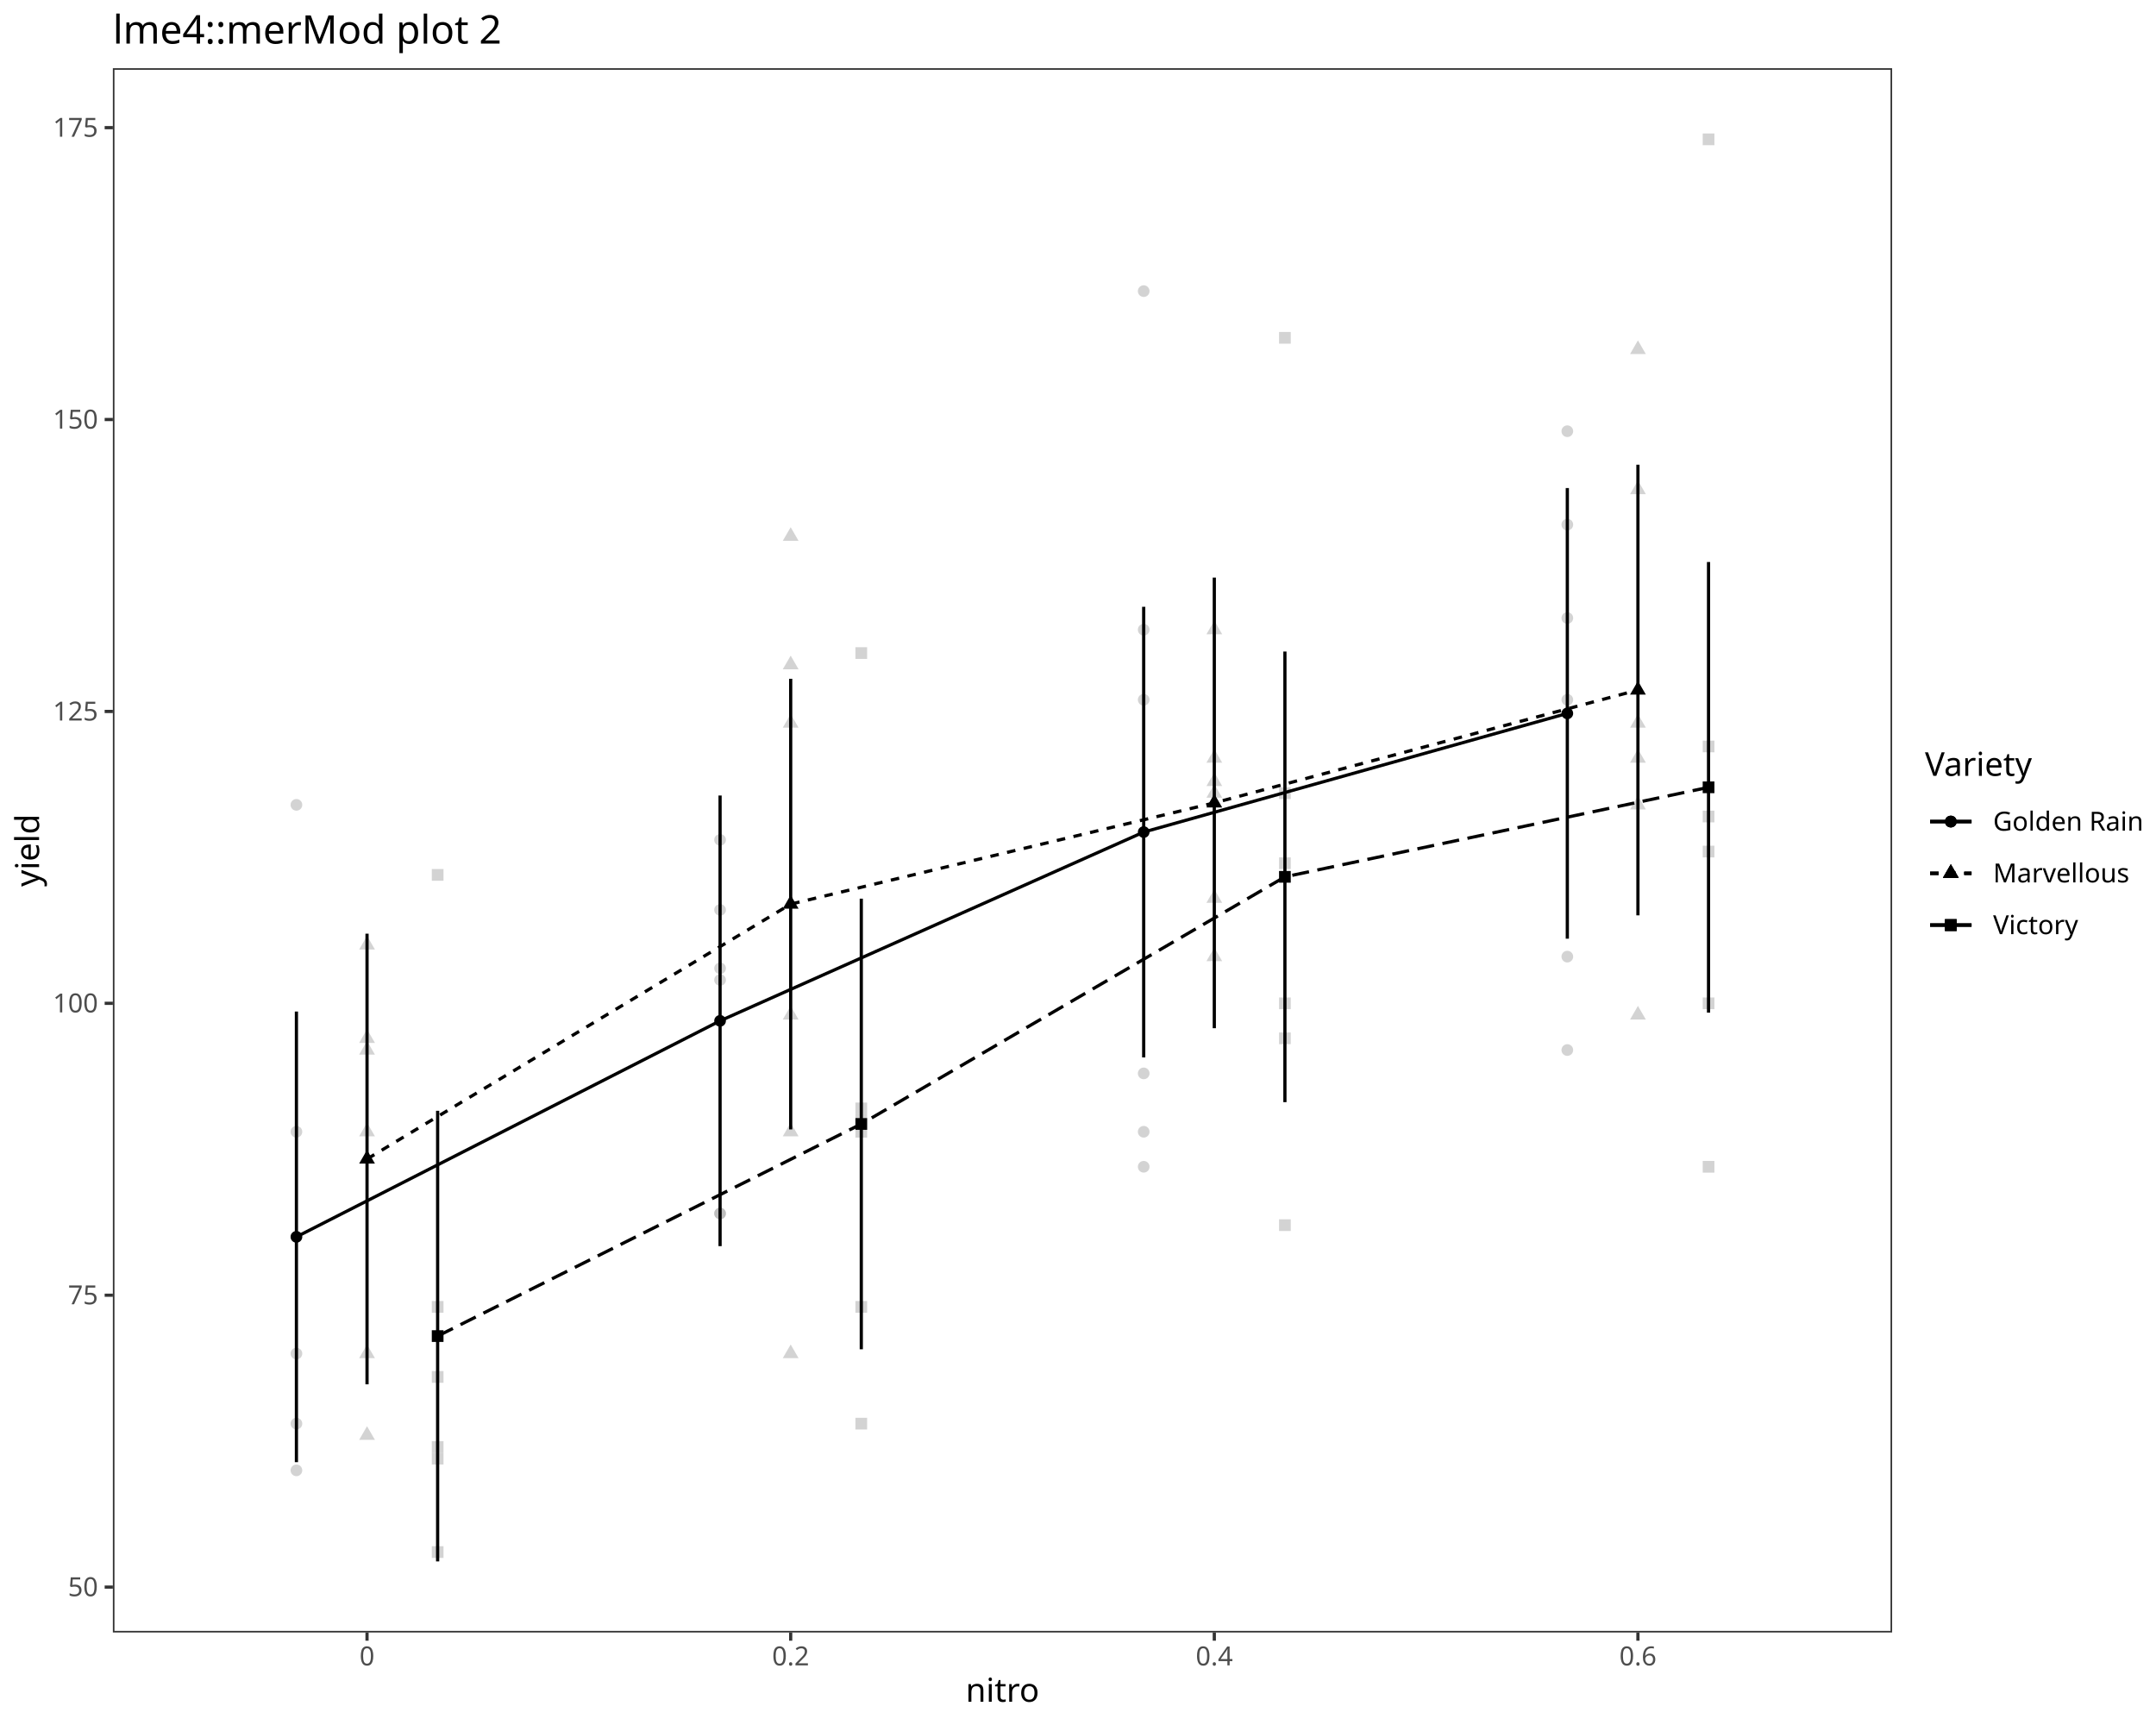
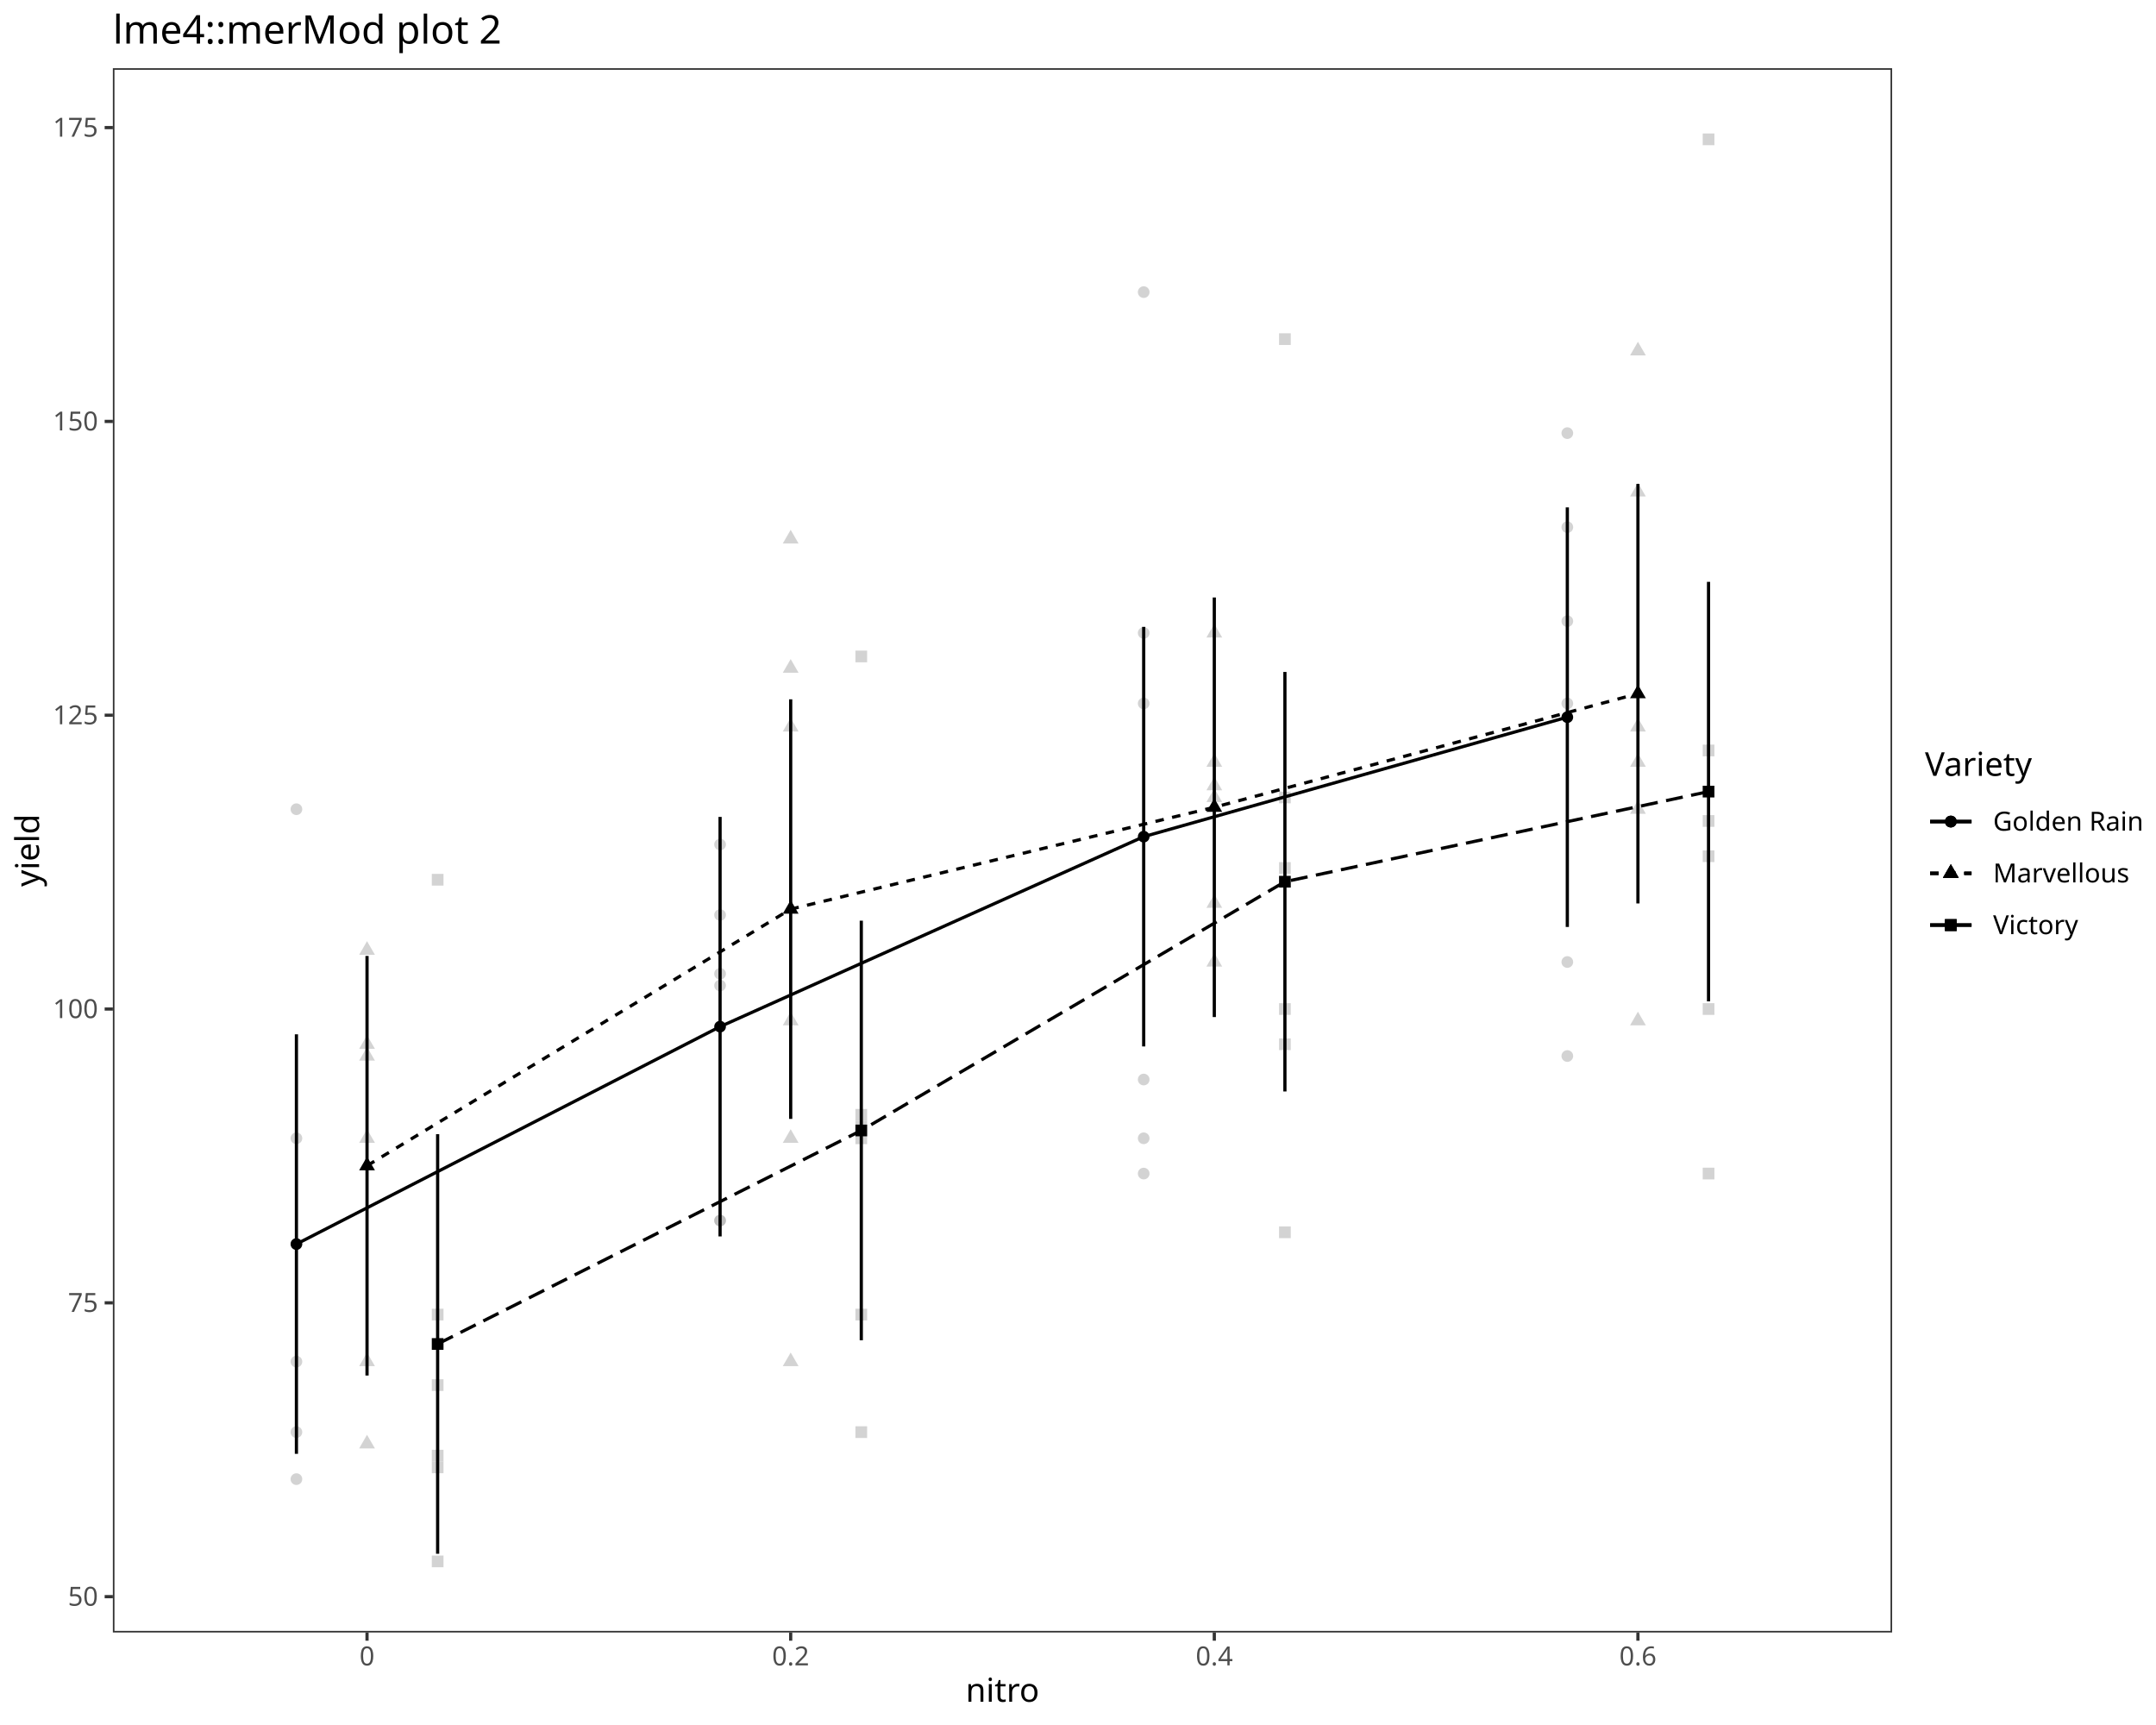
<svg xmlns="http://www.w3.org/2000/svg" class="svglite" data-engine-version="2.0" width="720.00pt" height="576.00pt" viewBox="0 0 720.00 576.00">
  <defs>
    <style type="text/css">
    .svglite line, .svglite polyline, .svglite polygon, .svglite path, .svglite rect, .svglite circle {
      fill: none;
      stroke: #000000;
      stroke-linecap: round;
      stroke-linejoin: round;
      stroke-miterlimit: 10.00;
    }
  </style>
  </defs>
  <rect width="100%" height="100%" style="stroke: none; fill: #FFFFFF;" />
  <defs>
    <clipPath id="cpMC4wMHw3MjAuMDB8MC4wMHw1NzYuMDA=">
      <rect x="0.00" y="0.00" width="720.00" height="576.00" />
    </clipPath>
  </defs>
  <g clip-path="url(#cpMC4wMHw3MjAuMDB8MC4wMHw1NzYuMDA=)">
    <rect x="0.00" y="0.00" width="720.00" height="576.00" style="stroke-width: 1.07; stroke: #FFFFFF; fill: #FFFFFF;" />
  </g>
  <defs>
    <clipPath id="cpMzcuNjl8NjMxLjg4fDIyLjc4fDU0NS4xMQ==">
      <rect x="37.69" y="22.78" width="594.19" height="522.33" />
    </clipPath>
  </defs>
  <g clip-path="url(#cpMzcuNjl8NjMxLjg4fDIyLjc4fDU0NS4xMQ==)">
    <rect x="37.69" y="22.78" width="594.19" height="522.33" style="stroke-width: 1.07; stroke: none; fill: #FFFFFF;" />
-     <circle cx="98.99" cy="377.91" r="1.95" style="stroke-width: 0.71; stroke: none; fill: #A9A9A9; fill-opacity: 0.50;" />
-     <circle cx="240.47" cy="405.20" r="1.95" style="stroke-width: 0.71; stroke: none; fill: #A9A9A9; fill-opacity: 0.50;" />
-     <circle cx="381.94" cy="389.60" r="1.95" style="stroke-width: 0.71; stroke: none; fill: #A9A9A9; fill-opacity: 0.50;" />
-     <circle cx="523.41" cy="319.43" r="1.95" style="stroke-width: 0.71; stroke: none; fill: #A9A9A9; fill-opacity: 0.50;" />
-     <circle cx="98.99" cy="413.00" r="1.95" style="stroke-width: 0.71; stroke: none; fill: #A9A9A9; fill-opacity: 0.50;" />
-     <circle cx="240.47" cy="405.20" r="1.95" style="stroke-width: 0.71; stroke: none; fill: #A9A9A9; fill-opacity: 0.50;" />
-     <circle cx="381.94" cy="358.42" r="1.95" style="stroke-width: 0.71; stroke: none; fill: #A9A9A9; fill-opacity: 0.50;" />
-     <circle cx="523.41" cy="233.66" r="1.95" style="stroke-width: 0.71; stroke: none; fill: #A9A9A9; fill-opacity: 0.50;" />
-     <circle cx="98.99" cy="490.97" r="1.95" style="stroke-width: 0.71; stroke: none; fill: #A9A9A9; fill-opacity: 0.50;" />
-     <circle cx="240.47" cy="327.23" r="1.95" style="stroke-width: 0.71; stroke: none; fill: #A9A9A9; fill-opacity: 0.50;" />
-     <circle cx="381.94" cy="377.91" r="1.95" style="stroke-width: 0.71; stroke: none; fill: #A9A9A9; fill-opacity: 0.50;" />
-     <circle cx="523.41" cy="350.62" r="1.95" style="stroke-width: 0.71; stroke: none; fill: #A9A9A9; fill-opacity: 0.50;" />
-     <circle cx="98.99" cy="475.37" r="1.95" style="stroke-width: 0.71; stroke: none; fill: #A9A9A9; fill-opacity: 0.50;" />
-     <circle cx="240.47" cy="323.33" r="1.95" style="stroke-width: 0.71; stroke: none; fill: #A9A9A9; fill-opacity: 0.50;" />
-     <circle cx="381.94" cy="210.27" r="1.95" style="stroke-width: 0.71; stroke: none; fill: #A9A9A9; fill-opacity: 0.50;" />
-     <circle cx="523.41" cy="206.37" r="1.95" style="stroke-width: 0.71; stroke: none; fill: #A9A9A9; fill-opacity: 0.50;" />
-     <circle cx="98.99" cy="451.98" r="1.95" style="stroke-width: 0.71; stroke: none; fill: #A9A9A9; fill-opacity: 0.50;" />
-     <circle cx="240.47" cy="303.83" r="1.95" style="stroke-width: 0.71; stroke: none; fill: #A9A9A9; fill-opacity: 0.50;" />
-     <circle cx="381.94" cy="233.66" r="1.95" style="stroke-width: 0.71; stroke: none; fill: #A9A9A9; fill-opacity: 0.50;" />
-     <circle cx="523.41" cy="143.99" r="1.95" style="stroke-width: 0.71; stroke: none; fill: #A9A9A9; fill-opacity: 0.50;" />
-     <circle cx="98.99" cy="268.75" r="1.95" style="stroke-width: 0.71; stroke: none; fill: #A9A9A9; fill-opacity: 0.50;" />
-     <circle cx="240.47" cy="280.44" r="1.95" style="stroke-width: 0.71; stroke: none; fill: #A9A9A9; fill-opacity: 0.50;" />
-     <circle cx="381.94" cy="97.21" r="1.95" style="stroke-width: 0.71; stroke: none; fill: #A9A9A9; fill-opacity: 0.50;" />
-     <circle cx="523.41" cy="175.18" r="1.95" style="stroke-width: 0.71; stroke: none; fill: #A9A9A9; fill-opacity: 0.50;" />
-     <polygon points="122.57,343.68 125.21,348.24 119.94,348.24 " style="stroke-width: 0.71; stroke: none; fill: #A9A9A9; fill-opacity: 0.50;" />
-     <polygon points="264.05,335.88 266.68,340.44 261.41,340.44 " style="stroke-width: 0.71; stroke: none; fill: #A9A9A9; fill-opacity: 0.50;" />
-     <polygon points="405.52,257.91 408.15,262.47 402.89,262.47 " style="stroke-width: 0.71; stroke: none; fill: #A9A9A9; fill-opacity: 0.50;" />
-     <polygon points="546.99,250.11 549.63,254.67 544.36,254.67 " style="stroke-width: 0.71; stroke: none; fill: #A9A9A9; fill-opacity: 0.50;" />
-     <polygon points="122.57,476.23 125.21,480.79 119.94,480.79 " style="stroke-width: 0.71; stroke: none; fill: #A9A9A9; fill-opacity: 0.50;" />
-     <polygon points="264.05,448.94 266.68,453.50 261.41,453.50 " style="stroke-width: 0.71; stroke: none; fill: #A9A9A9; fill-opacity: 0.50;" />
-     <polygon points="405.52,296.90 408.15,301.46 402.89,301.46 " style="stroke-width: 0.71; stroke: none; fill: #A9A9A9; fill-opacity: 0.50;" />
-     <polygon points="546.99,335.88 549.63,340.44 544.36,340.44 " style="stroke-width: 0.71; stroke: none; fill: #A9A9A9; fill-opacity: 0.50;" />
-     <polygon points="122.57,374.87 125.21,379.43 119.94,379.43 " style="stroke-width: 0.71; stroke: none; fill: #A9A9A9; fill-opacity: 0.50;" />
-     <polygon points="264.05,218.92 266.68,223.48 261.41,223.48 " style="stroke-width: 0.71; stroke: none; fill: #A9A9A9; fill-opacity: 0.50;" />
-     <polygon points="405.52,207.23 408.15,211.79 402.89,211.79 " style="stroke-width: 0.71; stroke: none; fill: #A9A9A9; fill-opacity: 0.50;" />
-     <polygon points="546.99,238.42 549.63,242.98 544.36,242.98 " style="stroke-width: 0.71; stroke: none; fill: #A9A9A9; fill-opacity: 0.50;" />
-     <polygon points="122.57,448.94 125.21,453.50 119.94,453.50 " style="stroke-width: 0.71; stroke: none; fill: #A9A9A9; fill-opacity: 0.50;" />
-     <polygon points="264.05,374.87 266.68,379.43 261.41,379.43 " style="stroke-width: 0.71; stroke: none; fill: #A9A9A9; fill-opacity: 0.50;" />
-     <polygon points="405.52,316.39 408.15,320.95 402.89,320.95 " style="stroke-width: 0.71; stroke: none; fill: #A9A9A9; fill-opacity: 0.50;" />
-     <polygon points="546.99,265.71 549.63,270.27 544.36,270.27 " style="stroke-width: 0.71; stroke: none; fill: #A9A9A9; fill-opacity: 0.50;" />
-     <polygon points="122.57,347.58 125.21,352.14 119.94,352.14 " style="stroke-width: 0.71; stroke: none; fill: #A9A9A9; fill-opacity: 0.50;" />
-     <polygon points="264.05,238.42 266.68,242.98 261.41,242.98 " style="stroke-width: 0.71; stroke: none; fill: #A9A9A9; fill-opacity: 0.50;" />
-     <polygon points="405.52,250.11 408.15,254.67 402.89,254.67 " style="stroke-width: 0.71; stroke: none; fill: #A9A9A9; fill-opacity: 0.50;" />
-     <polygon points="546.99,160.44 549.63,165.00 544.36,165.00 " style="stroke-width: 0.71; stroke: none; fill: #A9A9A9; fill-opacity: 0.50;" />
-     <polygon points="122.57,312.49 125.21,317.05 119.94,317.05 " style="stroke-width: 0.71; stroke: none; fill: #A9A9A9; fill-opacity: 0.50;" />
-     <polygon points="264.05,176.04 266.68,180.60 261.41,180.60 " style="stroke-width: 0.71; stroke: none; fill: #A9A9A9; fill-opacity: 0.50;" />
-     <polygon points="405.52,261.81 408.15,266.37 402.89,266.37 " style="stroke-width: 0.71; stroke: none; fill: #A9A9A9; fill-opacity: 0.50;" />
-     <polygon points="546.99,113.66 549.63,118.22 544.36,118.22 " style="stroke-width: 0.71; stroke: none; fill: #A9A9A9; fill-opacity: 0.50;" />
-     <polygon points="144.20,520.21 148.11,520.21 148.11,516.30 144.20,516.30 " style="stroke-width: 0.71; stroke: none; fill: #A9A9A9; fill-opacity: 0.50;" />
-     <polygon points="285.67,438.34 289.58,438.34 289.58,434.43 285.67,434.43 " style="stroke-width: 0.71; stroke: none; fill: #A9A9A9; fill-opacity: 0.50;" />
-     <polygon points="427.14,266.80 431.05,266.80 431.05,262.89 427.14,262.89 " style="stroke-width: 0.71; stroke: none; fill: #A9A9A9; fill-opacity: 0.50;" />
-     <polygon points="568.62,286.30 572.53,286.30 572.53,282.39 568.62,282.39 " style="stroke-width: 0.71; stroke: none; fill: #A9A9A9; fill-opacity: 0.50;" />
-     <polygon points="144.20,485.13 148.11,485.13 148.11,481.22 144.20,481.22 " style="stroke-width: 0.71; stroke: none; fill: #A9A9A9; fill-opacity: 0.50;" />
-     <polygon points="285.67,375.96 289.58,375.96 289.58,372.06 285.67,372.06 " style="stroke-width: 0.71; stroke: none; fill: #A9A9A9; fill-opacity: 0.50;" />
-     <polygon points="427.14,336.98 431.05,336.98 431.05,333.07 427.14,333.07 " style="stroke-width: 0.71; stroke: none; fill: #A9A9A9; fill-opacity: 0.50;" />
-     <polygon points="568.62,274.60 572.53,274.60 572.53,270.69 568.62,270.69 " style="stroke-width: 0.71; stroke: none; fill: #A9A9A9; fill-opacity: 0.50;" />
-     <polygon points="144.20,461.73 148.11,461.73 148.11,457.82 144.20,457.82 " style="stroke-width: 0.71; stroke: none; fill: #A9A9A9; fill-opacity: 0.50;" />
-     <polygon points="285.67,477.33 289.58,477.33 289.58,473.42 285.67,473.42 " style="stroke-width: 0.71; stroke: none; fill: #A9A9A9; fill-opacity: 0.50;" />
-     <polygon points="427.14,290.20 431.05,290.20 431.05,286.29 427.14,286.29 " style="stroke-width: 0.71; stroke: none; fill: #A9A9A9; fill-opacity: 0.50;" />
-     <polygon points="568.62,391.56 572.53,391.56 572.53,387.65 568.62,387.65 " style="stroke-width: 0.71; stroke: none; fill: #A9A9A9; fill-opacity: 0.50;" />
-     <polygon points="144.20,438.34 148.11,438.34 148.11,434.43 144.20,434.43 " style="stroke-width: 0.71; stroke: none; fill: #A9A9A9; fill-opacity: 0.50;" />
-     <polygon points="285.67,379.86 289.58,379.86 289.58,375.95 285.67,375.95 " style="stroke-width: 0.71; stroke: none; fill: #A9A9A9; fill-opacity: 0.50;" />
-     <polygon points="427.14,411.05 431.05,411.05 431.05,407.14 427.14,407.14 " style="stroke-width: 0.71; stroke: none; fill: #A9A9A9; fill-opacity: 0.50;" />
-     <polygon points="568.62,251.21 572.53,251.21 572.53,247.30 568.62,247.30 " style="stroke-width: 0.71; stroke: none; fill: #A9A9A9; fill-opacity: 0.50;" />
-     <polygon points="144.20,489.02 148.11,489.02 148.11,485.12 144.20,485.12 " style="stroke-width: 0.71; stroke: none; fill: #A9A9A9; fill-opacity: 0.50;" />
-     <polygon points="285.67,372.07 289.58,372.07 289.58,368.16 285.67,368.16 " style="stroke-width: 0.71; stroke: none; fill: #A9A9A9; fill-opacity: 0.50;" />
-     <polygon points="427.14,348.67 431.05,348.67 431.05,344.76 427.14,344.76 " style="stroke-width: 0.71; stroke: none; fill: #A9A9A9; fill-opacity: 0.50;" />
-     <polygon points="568.62,336.98 572.53,336.98 572.53,333.07 568.62,333.07 " style="stroke-width: 0.71; stroke: none; fill: #A9A9A9; fill-opacity: 0.50;" />
-     <polygon points="144.20,294.09 148.11,294.09 148.11,290.18 144.20,290.18 " style="stroke-width: 0.71; stroke: none; fill: #A9A9A9; fill-opacity: 0.50;" />
-     <polygon points="285.67,220.02 289.58,220.02 289.58,216.11 285.67,216.11 " style="stroke-width: 0.71; stroke: none; fill: #A9A9A9; fill-opacity: 0.50;" />
-     <polygon points="427.14,114.76 431.05,114.76 431.05,110.85 427.14,110.85 " style="stroke-width: 0.71; stroke: none; fill: #A9A9A9; fill-opacity: 0.50;" />
+     <circle cx="98.99" cy="380.09" r="1.95" style="stroke-width: 0.71; stroke: none; fill: #A9A9A9; fill-opacity: 0.50;" />
+     <circle cx="240.47" cy="407.56" r="1.95" style="stroke-width: 0.71; stroke: none; fill: #A9A9A9; fill-opacity: 0.50;" />
+     <circle cx="381.94" cy="391.87" r="1.95" style="stroke-width: 0.71; stroke: none; fill: #A9A9A9; fill-opacity: 0.50;" />
+     <circle cx="523.41" cy="321.23" r="1.95" style="stroke-width: 0.71; stroke: none; fill: #A9A9A9; fill-opacity: 0.50;" />
+     <circle cx="98.99" cy="415.41" r="1.95" style="stroke-width: 0.71; stroke: none; fill: #A9A9A9; fill-opacity: 0.50;" />
+     <circle cx="240.47" cy="407.56" r="1.95" style="stroke-width: 0.71; stroke: none; fill: #A9A9A9; fill-opacity: 0.50;" />
+     <circle cx="381.94" cy="360.47" r="1.95" style="stroke-width: 0.71; stroke: none; fill: #A9A9A9; fill-opacity: 0.50;" />
+     <circle cx="523.41" cy="234.89" r="1.95" style="stroke-width: 0.71; stroke: none; fill: #A9A9A9; fill-opacity: 0.50;" />
+     <circle cx="98.99" cy="493.90" r="1.95" style="stroke-width: 0.71; stroke: none; fill: #A9A9A9; fill-opacity: 0.50;" />
+     <circle cx="240.47" cy="329.08" r="1.95" style="stroke-width: 0.71; stroke: none; fill: #A9A9A9; fill-opacity: 0.50;" />
+     <circle cx="381.94" cy="380.09" r="1.95" style="stroke-width: 0.71; stroke: none; fill: #A9A9A9; fill-opacity: 0.50;" />
+     <circle cx="523.41" cy="352.62" r="1.95" style="stroke-width: 0.71; stroke: none; fill: #A9A9A9; fill-opacity: 0.50;" />
+     <circle cx="98.99" cy="478.20" r="1.95" style="stroke-width: 0.71; stroke: none; fill: #A9A9A9; fill-opacity: 0.50;" />
+     <circle cx="240.47" cy="325.15" r="1.95" style="stroke-width: 0.71; stroke: none; fill: #A9A9A9; fill-opacity: 0.50;" />
+     <circle cx="381.94" cy="211.35" r="1.95" style="stroke-width: 0.71; stroke: none; fill: #A9A9A9; fill-opacity: 0.50;" />
+     <circle cx="523.41" cy="207.42" r="1.95" style="stroke-width: 0.71; stroke: none; fill: #A9A9A9; fill-opacity: 0.50;" />
+     <circle cx="98.99" cy="454.66" r="1.95" style="stroke-width: 0.71; stroke: none; fill: #A9A9A9; fill-opacity: 0.50;" />
+     <circle cx="240.47" cy="305.53" r="1.95" style="stroke-width: 0.71; stroke: none; fill: #A9A9A9; fill-opacity: 0.50;" />
+     <circle cx="381.94" cy="234.89" r="1.95" style="stroke-width: 0.71; stroke: none; fill: #A9A9A9; fill-opacity: 0.50;" />
+     <circle cx="523.41" cy="144.63" r="1.95" style="stroke-width: 0.71; stroke: none; fill: #A9A9A9; fill-opacity: 0.50;" />
+     <circle cx="98.99" cy="270.21" r="1.95" style="stroke-width: 0.71; stroke: none; fill: #A9A9A9; fill-opacity: 0.50;" />
+     <circle cx="240.47" cy="281.99" r="1.95" style="stroke-width: 0.71; stroke: none; fill: #A9A9A9; fill-opacity: 0.50;" />
+     <circle cx="381.94" cy="97.54" r="1.95" style="stroke-width: 0.71; stroke: none; fill: #A9A9A9; fill-opacity: 0.50;" />
+     <circle cx="523.41" cy="176.03" r="1.95" style="stroke-width: 0.71; stroke: none; fill: #A9A9A9; fill-opacity: 0.50;" />
+     <polygon points="122.57,345.66 125.21,350.22 119.94,350.22 " style="stroke-width: 0.71; stroke: none; fill: #A9A9A9; fill-opacity: 0.50;" />
+     <polygon points="264.05,337.81 266.68,342.37 261.41,342.37 " style="stroke-width: 0.71; stroke: none; fill: #A9A9A9; fill-opacity: 0.50;" />
+     <polygon points="405.52,259.32 408.15,263.88 402.89,263.88 " style="stroke-width: 0.71; stroke: none; fill: #A9A9A9; fill-opacity: 0.50;" />
+     <polygon points="546.99,251.48 549.63,256.04 544.36,256.04 " style="stroke-width: 0.71; stroke: none; fill: #A9A9A9; fill-opacity: 0.50;" />
+     <polygon points="122.57,479.09 125.21,483.65 119.94,483.65 " style="stroke-width: 0.71; stroke: none; fill: #A9A9A9; fill-opacity: 0.50;" />
+     <polygon points="264.05,451.62 266.68,456.18 261.41,456.18 " style="stroke-width: 0.71; stroke: none; fill: #A9A9A9; fill-opacity: 0.50;" />
+     <polygon points="405.52,298.57 408.15,303.13 402.89,303.13 " style="stroke-width: 0.71; stroke: none; fill: #A9A9A9; fill-opacity: 0.50;" />
+     <polygon points="546.99,337.81 549.63,342.37 544.36,342.37 " style="stroke-width: 0.71; stroke: none; fill: #A9A9A9; fill-opacity: 0.50;" />
+     <polygon points="122.57,377.05 125.21,381.61 119.94,381.61 " style="stroke-width: 0.71; stroke: none; fill: #A9A9A9; fill-opacity: 0.50;" />
+     <polygon points="264.05,220.08 266.68,224.64 261.41,224.64 " style="stroke-width: 0.71; stroke: none; fill: #A9A9A9; fill-opacity: 0.50;" />
+     <polygon points="405.52,208.31 408.15,212.87 402.89,212.87 " style="stroke-width: 0.71; stroke: none; fill: #A9A9A9; fill-opacity: 0.50;" />
+     <polygon points="546.99,239.70 549.63,244.26 544.36,244.26 " style="stroke-width: 0.71; stroke: none; fill: #A9A9A9; fill-opacity: 0.50;" />
+     <polygon points="122.57,451.62 125.21,456.18 119.94,456.18 " style="stroke-width: 0.71; stroke: none; fill: #A9A9A9; fill-opacity: 0.50;" />
+     <polygon points="264.05,377.05 266.68,381.61 261.41,381.61 " style="stroke-width: 0.71; stroke: none; fill: #A9A9A9; fill-opacity: 0.50;" />
+     <polygon points="405.52,318.19 408.15,322.75 402.89,322.75 " style="stroke-width: 0.71; stroke: none; fill: #A9A9A9; fill-opacity: 0.50;" />
+     <polygon points="546.99,267.17 549.63,271.73 544.36,271.73 " style="stroke-width: 0.71; stroke: none; fill: #A9A9A9; fill-opacity: 0.50;" />
+     <polygon points="122.57,349.58 125.21,354.14 119.94,354.14 " style="stroke-width: 0.71; stroke: none; fill: #A9A9A9; fill-opacity: 0.50;" />
+     <polygon points="264.05,239.70 266.68,244.26 261.41,244.26 " style="stroke-width: 0.71; stroke: none; fill: #A9A9A9; fill-opacity: 0.50;" />
+     <polygon points="405.52,251.48 408.15,256.04 402.89,256.04 " style="stroke-width: 0.71; stroke: none; fill: #A9A9A9; fill-opacity: 0.50;" />
+     <polygon points="546.99,161.22 549.63,165.78 544.36,165.78 " style="stroke-width: 0.71; stroke: none; fill: #A9A9A9; fill-opacity: 0.50;" />
+     <polygon points="122.57,314.26 125.21,318.82 119.94,318.82 " style="stroke-width: 0.71; stroke: none; fill: #A9A9A9; fill-opacity: 0.50;" />
+     <polygon points="264.05,176.91 266.68,181.47 261.41,181.47 " style="stroke-width: 0.71; stroke: none; fill: #A9A9A9; fill-opacity: 0.50;" />
+     <polygon points="405.52,263.25 408.15,267.81 402.89,267.81 " style="stroke-width: 0.71; stroke: none; fill: #A9A9A9; fill-opacity: 0.50;" />
+     <polygon points="546.99,114.12 549.63,118.68 544.36,118.68 " style="stroke-width: 0.71; stroke: none; fill: #A9A9A9; fill-opacity: 0.50;" />
+     <polygon points="144.20,523.33 148.11,523.33 148.11,519.42 144.20,519.42 " style="stroke-width: 0.71; stroke: none; fill: #A9A9A9; fill-opacity: 0.50;" />
+     <polygon points="285.67,440.91 289.58,440.91 289.58,437.00 285.67,437.00 " style="stroke-width: 0.71; stroke: none; fill: #A9A9A9; fill-opacity: 0.50;" />
+     <polygon points="427.14,268.24 431.05,268.24 431.05,264.33 427.14,264.33 " style="stroke-width: 0.71; stroke: none; fill: #A9A9A9; fill-opacity: 0.50;" />
+     <polygon points="568.62,287.86 572.53,287.86 572.53,283.96 568.62,283.96 " style="stroke-width: 0.71; stroke: none; fill: #A9A9A9; fill-opacity: 0.50;" />
+     <polygon points="144.20,488.01 148.11,488.01 148.11,484.10 144.20,484.10 " style="stroke-width: 0.71; stroke: none; fill: #A9A9A9; fill-opacity: 0.50;" />
+     <polygon points="285.67,378.12 289.58,378.12 289.58,374.22 285.67,374.22 " style="stroke-width: 0.71; stroke: none; fill: #A9A9A9; fill-opacity: 0.50;" />
+     <polygon points="427.14,338.88 431.05,338.88 431.05,334.97 427.14,334.97 " style="stroke-width: 0.71; stroke: none; fill: #A9A9A9; fill-opacity: 0.50;" />
+     <polygon points="568.62,276.09 572.53,276.09 572.53,272.18 568.62,272.18 " style="stroke-width: 0.71; stroke: none; fill: #A9A9A9; fill-opacity: 0.50;" />
+     <polygon points="144.20,464.46 148.11,464.46 148.11,460.55 144.20,460.55 " style="stroke-width: 0.71; stroke: none; fill: #A9A9A9; fill-opacity: 0.50;" />
+     <polygon points="285.67,480.16 289.58,480.16 289.58,476.25 285.67,476.25 " style="stroke-width: 0.71; stroke: none; fill: #A9A9A9; fill-opacity: 0.50;" />
+     <polygon points="427.14,291.79 431.05,291.79 431.05,287.88 427.14,287.88 " style="stroke-width: 0.71; stroke: none; fill: #A9A9A9; fill-opacity: 0.50;" />
+     <polygon points="568.62,393.82 572.53,393.82 572.53,389.91 568.62,389.91 " style="stroke-width: 0.71; stroke: none; fill: #A9A9A9; fill-opacity: 0.50;" />
+     <polygon points="144.20,440.91 148.11,440.91 148.11,437.00 144.20,437.00 " style="stroke-width: 0.71; stroke: none; fill: #A9A9A9; fill-opacity: 0.50;" />
+     <polygon points="285.67,382.05 289.58,382.05 289.58,378.14 285.67,378.14 " style="stroke-width: 0.71; stroke: none; fill: #A9A9A9; fill-opacity: 0.50;" />
+     <polygon points="427.14,413.44 431.05,413.44 431.05,409.53 427.14,409.53 " style="stroke-width: 0.71; stroke: none; fill: #A9A9A9; fill-opacity: 0.50;" />
+     <polygon points="568.62,252.55 572.53,252.55 572.53,248.64 568.62,248.64 " style="stroke-width: 0.71; stroke: none; fill: #A9A9A9; fill-opacity: 0.50;" />
+     <polygon points="144.20,491.93 148.11,491.93 148.11,488.02 144.20,488.02 " style="stroke-width: 0.71; stroke: none; fill: #A9A9A9; fill-opacity: 0.50;" />
+     <polygon points="285.67,374.20 289.58,374.20 289.58,370.29 285.67,370.29 " style="stroke-width: 0.71; stroke: none; fill: #A9A9A9; fill-opacity: 0.50;" />
+     <polygon points="427.14,350.65 431.05,350.65 431.05,346.74 427.14,346.74 " style="stroke-width: 0.71; stroke: none; fill: #A9A9A9; fill-opacity: 0.50;" />
+     <polygon points="568.62,338.88 572.53,338.88 572.53,334.97 568.62,334.97 " style="stroke-width: 0.71; stroke: none; fill: #A9A9A9; fill-opacity: 0.50;" />
+     <polygon points="144.20,295.71 148.11,295.71 148.11,291.80 144.20,291.80 " style="stroke-width: 0.71; stroke: none; fill: #A9A9A9; fill-opacity: 0.50;" />
+     <polygon points="285.67,221.15 289.58,221.15 289.58,217.24 285.67,217.24 " style="stroke-width: 0.71; stroke: none; fill: #A9A9A9; fill-opacity: 0.50;" />
+     <polygon points="427.14,115.19 431.05,115.19 431.05,111.28 427.14,111.28 " style="stroke-width: 0.71; stroke: none; fill: #A9A9A9; fill-opacity: 0.50;" />
    <polygon points="568.62,48.48 572.53,48.48 572.53,44.57 568.62,44.57 " style="stroke-width: 0.71; stroke: none; fill: #A9A9A9; fill-opacity: 0.50;" />
-     <circle cx="98.99" cy="413.00" r="1.95" style="stroke-width: 0.71; stroke: none; fill: #000000;" />
-     <circle cx="240.47" cy="340.87" r="1.95" style="stroke-width: 0.71; stroke: none; fill: #000000;" />
-     <circle cx="381.94" cy="277.84" r="1.95" style="stroke-width: 0.71; stroke: none; fill: #000000;" />
-     <circle cx="523.41" cy="238.21" r="1.95" style="stroke-width: 0.71; stroke: none; fill: #000000;" />
-     <polyline points="98.99,413.00 240.47,340.87 381.94,277.84 523.41,238.21 " style="stroke-width: 1.07; stroke-linecap: butt;" />
-     <polyline points="98.99,337.76 98.99,337.76 " style="stroke-width: 1.07; stroke-linecap: butt;" />
-     <polyline points="98.99,337.76 98.99,488.23 " style="stroke-width: 1.07; stroke-linecap: butt;" />
-     <polyline points="98.99,488.23 98.99,488.23 " style="stroke-width: 1.07; stroke-linecap: butt;" />
-     <polyline points="240.47,265.64 240.47,265.64 " style="stroke-width: 1.07; stroke-linecap: butt;" />
-     <polyline points="240.47,265.64 240.47,416.11 " style="stroke-width: 1.07; stroke-linecap: butt;" />
-     <polyline points="240.47,416.11 240.47,416.11 " style="stroke-width: 1.07; stroke-linecap: butt;" />
-     <polyline points="381.94,202.61 381.94,202.61 " style="stroke-width: 1.07; stroke-linecap: butt;" />
-     <polyline points="381.94,202.61 381.94,353.08 " style="stroke-width: 1.07; stroke-linecap: butt;" />
-     <polyline points="381.94,353.08 381.94,353.08 " style="stroke-width: 1.07; stroke-linecap: butt;" />
-     <polyline points="523.41,162.97 523.41,162.97 " style="stroke-width: 1.07; stroke-linecap: butt;" />
-     <polyline points="523.41,162.97 523.41,313.44 " style="stroke-width: 1.07; stroke-linecap: butt;" />
-     <polyline points="523.41,313.44 523.41,313.44 " style="stroke-width: 1.07; stroke-linecap: butt;" />
-     <polygon points="122.57,383.97 125.21,388.53 119.94,388.53 " style="stroke-width: 0.71; stroke: none; fill: #000000;" />
-     <polygon points="264.05,298.85 266.68,303.41 261.41,303.41 " style="stroke-width: 0.71; stroke: none; fill: #000000;" />
-     <polygon points="405.52,265.06 408.15,269.62 402.89,269.62 " style="stroke-width: 0.71; stroke: none; fill: #000000;" />
-     <polygon points="546.99,227.37 549.63,231.93 544.36,231.93 " style="stroke-width: 0.71; stroke: none; fill: #000000;" />
-     <polyline points="122.57,387.01 264.05,301.89 405.52,268.10 546.99,230.41 " style="stroke-width: 1.07; stroke-dasharray: 2.85,2.85; stroke-linecap: butt;" />
-     <polyline points="122.57,311.77 122.57,311.77 " style="stroke-width: 1.07; stroke-linecap: butt;" />
-     <polyline points="122.57,311.77 122.57,462.24 " style="stroke-width: 1.07; stroke-linecap: butt;" />
-     <polyline points="122.57,462.24 122.57,462.24 " style="stroke-width: 1.07; stroke-linecap: butt;" />
-     <polyline points="264.05,226.65 264.05,226.65 " style="stroke-width: 1.07; stroke-linecap: butt;" />
-     <polyline points="264.05,226.65 264.05,377.12 " style="stroke-width: 1.07; stroke-linecap: butt;" />
-     <polyline points="264.05,377.12 264.05,377.12 " style="stroke-width: 1.07; stroke-linecap: butt;" />
-     <polyline points="405.52,192.86 405.52,192.86 " style="stroke-width: 1.07; stroke-linecap: butt;" />
-     <polyline points="405.52,192.86 405.52,343.33 " style="stroke-width: 1.07; stroke-linecap: butt;" />
-     <polyline points="405.52,343.33 405.52,343.33 " style="stroke-width: 1.07; stroke-linecap: butt;" />
-     <polyline points="546.99,155.18 546.99,155.18 " style="stroke-width: 1.07; stroke-linecap: butt;" />
-     <polyline points="546.99,155.18 546.99,305.65 " style="stroke-width: 1.07; stroke-linecap: butt;" />
-     <polyline points="546.99,305.65 546.99,305.65 " style="stroke-width: 1.07; stroke-linecap: butt;" />
-     <polygon points="144.20,448.09 148.11,448.09 148.11,444.18 144.20,444.18 " style="stroke-width: 0.71; stroke: none; fill: #000000;" />
-     <polygon points="285.67,377.26 289.58,377.26 289.58,373.35 285.67,373.35 " style="stroke-width: 0.71; stroke: none; fill: #000000;" />
-     <polygon points="427.14,294.74 431.05,294.74 431.05,290.83 427.14,290.83 " style="stroke-width: 0.71; stroke: none; fill: #000000;" />
-     <polygon points="568.62,264.85 572.53,264.85 572.53,260.94 568.62,260.94 " style="stroke-width: 0.71; stroke: none; fill: #000000;" />
-     <polyline points="146.15,446.13 287.63,375.31 429.10,292.79 570.57,262.90 " style="stroke-width: 1.07; stroke-dasharray: 5.69,2.85; stroke-linecap: butt;" />
-     <polyline points="146.15,370.90 146.15,370.90 " style="stroke-width: 1.07; stroke-linecap: butt;" />
-     <polyline points="146.15,370.90 146.15,521.37 " style="stroke-width: 1.07; stroke-linecap: butt;" />
-     <polyline points="146.15,521.37 146.15,521.37 " style="stroke-width: 1.07; stroke-linecap: butt;" />
-     <polyline points="287.63,300.07 287.63,300.07 " style="stroke-width: 1.07; stroke-linecap: butt;" />
-     <polyline points="287.63,300.07 287.63,450.55 " style="stroke-width: 1.07; stroke-linecap: butt;" />
-     <polyline points="287.63,450.55 287.63,450.55 " style="stroke-width: 1.07; stroke-linecap: butt;" />
-     <polyline points="429.10,217.55 429.10,217.55 " style="stroke-width: 1.07; stroke-linecap: butt;" />
-     <polyline points="429.10,217.55 429.10,368.02 " style="stroke-width: 1.07; stroke-linecap: butt;" />
-     <polyline points="429.10,368.02 429.10,368.02 " style="stroke-width: 1.07; stroke-linecap: butt;" />
-     <polyline points="570.57,187.66 570.57,187.66 " style="stroke-width: 1.07; stroke-linecap: butt;" />
-     <polyline points="570.57,187.66 570.57,338.13 " style="stroke-width: 1.07; stroke-linecap: butt;" />
-     <polyline points="570.57,338.13 570.57,338.13 " style="stroke-width: 1.07; stroke-linecap: butt;" />
+     <circle cx="98.99" cy="415.41" r="1.95" style="stroke-width: 0.71; stroke: none; fill: #000000;" />
+     <circle cx="240.47" cy="342.81" r="1.95" style="stroke-width: 0.71; stroke: none; fill: #000000;" />
+     <circle cx="381.94" cy="279.37" r="1.95" style="stroke-width: 0.71; stroke: none; fill: #000000;" />
+     <circle cx="523.41" cy="239.47" r="1.95" style="stroke-width: 0.71; stroke: none; fill: #000000;" />
+     <polyline points="98.99,415.41 240.47,342.81 381.94,279.37 523.41,239.47 " style="stroke-width: 1.07; stroke-linecap: butt;" />
+     <polyline points="98.99,345.37 98.99,345.37 " style="stroke-width: 1.07; stroke-linecap: butt;" />
+     <polyline points="98.99,345.37 98.99,485.46 " style="stroke-width: 1.07; stroke-linecap: butt;" />
+     <polyline points="98.99,485.46 98.99,485.46 " style="stroke-width: 1.07; stroke-linecap: butt;" />
+     <polyline points="240.47,272.77 240.47,272.77 " style="stroke-width: 1.07; stroke-linecap: butt;" />
+     <polyline points="240.47,272.77 240.47,412.86 " style="stroke-width: 1.07; stroke-linecap: butt;" />
+     <polyline points="240.47,412.86 240.47,412.86 " style="stroke-width: 1.07; stroke-linecap: butt;" />
+     <polyline points="381.94,209.32 381.94,209.32 " style="stroke-width: 1.07; stroke-linecap: butt;" />
+     <polyline points="381.94,209.32 381.94,349.42 " style="stroke-width: 1.07; stroke-linecap: butt;" />
+     <polyline points="381.94,349.42 381.94,349.42 " style="stroke-width: 1.07; stroke-linecap: butt;" />
+     <polyline points="523.41,169.43 523.41,169.43 " style="stroke-width: 1.07; stroke-linecap: butt;" />
+     <polyline points="523.41,169.43 523.41,309.52 " style="stroke-width: 1.07; stroke-linecap: butt;" />
+     <polyline points="523.41,309.52 523.41,309.52 " style="stroke-width: 1.07; stroke-linecap: butt;" />
+     <polygon points="122.57,386.21 125.21,390.77 119.94,390.77 " style="stroke-width: 0.71; stroke: none; fill: #000000;" />
+     <polygon points="264.05,300.53 266.68,305.09 261.41,305.09 " style="stroke-width: 0.71; stroke: none; fill: #000000;" />
+     <polygon points="405.52,266.52 408.15,271.08 402.89,271.08 " style="stroke-width: 0.71; stroke: none; fill: #000000;" />
+     <polygon points="546.99,228.58 549.63,233.14 544.36,233.14 " style="stroke-width: 0.71; stroke: none; fill: #000000;" />
+     <polyline points="122.57,389.25 264.05,303.57 405.52,269.56 546.99,231.62 " style="stroke-width: 1.07; stroke-dasharray: 2.85,2.85; stroke-linecap: butt;" />
+     <polyline points="122.57,319.20 122.57,319.20 " style="stroke-width: 1.07; stroke-linecap: butt;" />
+     <polyline points="122.57,319.20 122.57,459.30 " style="stroke-width: 1.07; stroke-linecap: butt;" />
+     <polyline points="122.57,459.30 122.57,459.30 " style="stroke-width: 1.07; stroke-linecap: butt;" />
+     <polyline points="264.05,233.52 264.05,233.52 " style="stroke-width: 1.07; stroke-linecap: butt;" />
+     <polyline points="264.05,233.52 264.05,373.62 " style="stroke-width: 1.07; stroke-linecap: butt;" />
+     <polyline points="264.05,373.62 264.05,373.62 " style="stroke-width: 1.07; stroke-linecap: butt;" />
+     <polyline points="405.52,199.51 405.52,199.51 " style="stroke-width: 1.07; stroke-linecap: butt;" />
+     <polyline points="405.52,199.51 405.52,339.61 " style="stroke-width: 1.07; stroke-linecap: butt;" />
+     <polyline points="405.52,339.61 405.52,339.61 " style="stroke-width: 1.07; stroke-linecap: butt;" />
+     <polyline points="546.99,161.58 546.99,161.58 " style="stroke-width: 1.07; stroke-linecap: butt;" />
+     <polyline points="546.99,161.58 546.99,301.67 " style="stroke-width: 1.07; stroke-linecap: butt;" />
+     <polyline points="546.99,301.67 546.99,301.67 " style="stroke-width: 1.07; stroke-linecap: butt;" />
+     <polygon points="144.20,450.72 148.11,450.72 148.11,446.82 144.20,446.82 " style="stroke-width: 0.71; stroke: none; fill: #000000;" />
+     <polygon points="285.67,379.43 289.58,379.43 289.58,375.52 285.67,375.52 " style="stroke-width: 0.71; stroke: none; fill: #000000;" />
+     <polygon points="427.14,296.37 431.05,296.37 431.05,292.46 427.14,292.46 " style="stroke-width: 0.71; stroke: none; fill: #000000;" />
+     <polygon points="568.62,266.28 572.53,266.28 572.53,262.37 568.62,262.37 " style="stroke-width: 0.71; stroke: none; fill: #000000;" />
+     <polyline points="146.15,448.77 287.63,377.48 429.10,294.41 570.57,264.33 " style="stroke-width: 1.07; stroke-dasharray: 5.69,2.85; stroke-linecap: butt;" />
+     <polyline points="146.15,378.72 146.15,378.72 " style="stroke-width: 1.07; stroke-linecap: butt;" />
+     <polyline points="146.15,378.72 146.15,518.82 " style="stroke-width: 1.07; stroke-linecap: butt;" />
+     <polyline points="146.15,518.82 146.15,518.82 " style="stroke-width: 1.07; stroke-linecap: butt;" />
+     <polyline points="287.63,307.43 287.63,307.43 " style="stroke-width: 1.07; stroke-linecap: butt;" />
+     <polyline points="287.63,307.43 287.63,447.53 " style="stroke-width: 1.07; stroke-linecap: butt;" />
+     <polyline points="287.63,447.53 287.63,447.53 " style="stroke-width: 1.07; stroke-linecap: butt;" />
+     <polyline points="429.10,224.37 429.10,224.37 " style="stroke-width: 1.07; stroke-linecap: butt;" />
+     <polyline points="429.10,224.37 429.10,364.46 " style="stroke-width: 1.07; stroke-linecap: butt;" />
+     <polyline points="429.10,364.46 429.10,364.46 " style="stroke-width: 1.07; stroke-linecap: butt;" />
+     <polyline points="570.57,194.28 570.57,194.28 " style="stroke-width: 1.07; stroke-linecap: butt;" />
+     <polyline points="570.57,194.28 570.57,334.37 " style="stroke-width: 1.07; stroke-linecap: butt;" />
+     <polyline points="570.57,334.37 570.57,334.37 " style="stroke-width: 1.07; stroke-linecap: butt;" />
    <rect x="37.69" y="22.78" width="594.19" height="522.33" style="stroke-width: 1.07; stroke: #333333;" />
  </g>
  <g clip-path="url(#cpMC4wMHw3MjAuMDB8MC4wMHw1NzYuMDA=)">
-     <text x="32.76" y="532.98" text-anchor="end" style="font-size: 8.80px; fill: #4D4D4D; font-family: sans;" textLength="9.79px" lengthAdjust="spacingAndGlyphs">50</text>
-     <text x="32.76" y="435.52" text-anchor="end" style="font-size: 8.80px; fill: #4D4D4D; font-family: sans;" textLength="9.79px" lengthAdjust="spacingAndGlyphs">75</text>
-     <text x="32.76" y="338.05" text-anchor="end" style="font-size: 8.80px; fill: #4D4D4D; font-family: sans;" textLength="14.68px" lengthAdjust="spacingAndGlyphs">100</text>
-     <text x="32.76" y="240.59" text-anchor="end" style="font-size: 8.80px; fill: #4D4D4D; font-family: sans;" textLength="14.68px" lengthAdjust="spacingAndGlyphs">125</text>
-     <text x="32.76" y="143.12" text-anchor="end" style="font-size: 8.80px; fill: #4D4D4D; font-family: sans;" textLength="14.68px" lengthAdjust="spacingAndGlyphs">150</text>
-     <text x="32.76" y="45.66" text-anchor="end" style="font-size: 8.80px; fill: #4D4D4D; font-family: sans;" textLength="14.68px" lengthAdjust="spacingAndGlyphs">175</text>
-     <polyline points="34.95,529.95 37.69,529.95 " style="stroke-width: 1.07; stroke: #333333; stroke-linecap: butt;" />
-     <polyline points="34.95,432.49 37.69,432.49 " style="stroke-width: 1.07; stroke: #333333; stroke-linecap: butt;" />
-     <polyline points="34.95,335.02 37.69,335.02 " style="stroke-width: 1.07; stroke: #333333; stroke-linecap: butt;" />
-     <polyline points="34.95,237.56 37.69,237.56 " style="stroke-width: 1.07; stroke: #333333; stroke-linecap: butt;" />
-     <polyline points="34.95,140.09 37.69,140.09 " style="stroke-width: 1.07; stroke: #333333; stroke-linecap: butt;" />
-     <polyline points="34.95,42.63 37.69,42.63 " style="stroke-width: 1.07; stroke: #333333; stroke-linecap: butt;" />
+     <text x="32.76" y="536.17" text-anchor="end" style="font-size: 8.80px; fill: #4D4D4D; font-family: sans;" textLength="9.79px" lengthAdjust="spacingAndGlyphs">50</text>
+     <text x="32.76" y="438.06" text-anchor="end" style="font-size: 8.80px; fill: #4D4D4D; font-family: sans;" textLength="9.79px" lengthAdjust="spacingAndGlyphs">75</text>
+     <text x="32.76" y="339.95" text-anchor="end" style="font-size: 8.80px; fill: #4D4D4D; font-family: sans;" textLength="14.68px" lengthAdjust="spacingAndGlyphs">100</text>
+     <text x="32.76" y="241.85" text-anchor="end" style="font-size: 8.80px; fill: #4D4D4D; font-family: sans;" textLength="14.68px" lengthAdjust="spacingAndGlyphs">125</text>
+     <text x="32.76" y="143.74" text-anchor="end" style="font-size: 8.80px; fill: #4D4D4D; font-family: sans;" textLength="14.68px" lengthAdjust="spacingAndGlyphs">150</text>
+     <text x="32.76" y="45.63" text-anchor="end" style="font-size: 8.80px; fill: #4D4D4D; font-family: sans;" textLength="14.68px" lengthAdjust="spacingAndGlyphs">175</text>
+     <polyline points="34.95,533.14 37.69,533.14 " style="stroke-width: 1.07; stroke: #333333; stroke-linecap: butt;" />
+     <polyline points="34.95,435.03 37.69,435.03 " style="stroke-width: 1.07; stroke: #333333; stroke-linecap: butt;" />
+     <polyline points="34.95,336.93 37.69,336.93 " style="stroke-width: 1.07; stroke: #333333; stroke-linecap: butt;" />
+     <polyline points="34.95,238.82 37.69,238.82 " style="stroke-width: 1.07; stroke: #333333; stroke-linecap: butt;" />
+     <polyline points="34.95,140.71 37.69,140.71 " style="stroke-width: 1.07; stroke: #333333; stroke-linecap: butt;" />
+     <polyline points="34.95,42.60 37.69,42.60 " style="stroke-width: 1.07; stroke: #333333; stroke-linecap: butt;" />
    <polyline points="122.57,547.85 122.57,545.11 " style="stroke-width: 1.07; stroke: #333333; stroke-linecap: butt;" />
    <polyline points="264.05,547.85 264.05,545.11 " style="stroke-width: 1.07; stroke: #333333; stroke-linecap: butt;" />
    <polyline points="405.52,547.85 405.52,545.11 " style="stroke-width: 1.07; stroke: #333333; stroke-linecap: butt;" />
    <polyline points="546.99,547.85 546.99,545.11 " style="stroke-width: 1.07; stroke: #333333; stroke-linecap: butt;" />
    <text x="122.57" y="556.10" text-anchor="middle" style="font-size: 8.80px; fill: #4D4D4D; font-family: sans;" textLength="4.89px" lengthAdjust="spacingAndGlyphs">0</text>
    <text x="264.05" y="556.10" text-anchor="middle" style="font-size: 8.80px; fill: #4D4D4D; font-family: sans;" textLength="12.23px" lengthAdjust="spacingAndGlyphs">0.2</text>
    <text x="405.52" y="556.10" text-anchor="middle" style="font-size: 8.80px; fill: #4D4D4D; font-family: sans;" textLength="12.23px" lengthAdjust="spacingAndGlyphs">0.4</text>
    <text x="546.99" y="556.10" text-anchor="middle" style="font-size: 8.80px; fill: #4D4D4D; font-family: sans;" textLength="12.23px" lengthAdjust="spacingAndGlyphs">0.6</text>
    <text x="334.78" y="568.24" text-anchor="middle" style="font-size: 11.00px; font-family: sans;" textLength="21.40px" lengthAdjust="spacingAndGlyphs">nitro</text>
    <text transform="translate(13.05,283.95) rotate(-90)" text-anchor="middle" style="font-size: 11.00px; font-family: sans;" textLength="22.62px" lengthAdjust="spacingAndGlyphs">yield</text>
    <rect x="642.84" y="250.36" width="71.68" height="67.17" style="stroke-width: 1.07; stroke: none; fill: #FFFFFF;" />
    <text x="642.84" y="259.07" style="font-size: 11.00px; font-family: sans;" textLength="34.24px" lengthAdjust="spacingAndGlyphs">Variety</text>
    <rect x="642.84" y="265.69" width="17.28" height="17.28" style="stroke-width: 1.07; stroke: none; fill: #FFFFFF;" />
    <circle cx="651.48" cy="274.33" r="1.95" style="stroke-width: 0.71; stroke: none; fill: #A9A9A9; fill-opacity: 0.50;" />
    <circle cx="651.48" cy="274.33" r="1.95" style="stroke-width: 0.71; stroke: none; fill: #000000;" />
    <line x1="644.56" y1="274.33" x2="658.39" y2="274.33" style="stroke-width: 1.07; stroke-linecap: butt;" />
    <circle cx="651.48" cy="274.33" r="1.95" style="stroke-width: 0.71; stroke: none; fill: #000000;" />
    <line x1="644.56" y1="274.33" x2="658.39" y2="274.33" style="stroke-width: 1.07; stroke-linecap: butt;" />
    <circle cx="651.48" cy="274.33" r="1.95" style="stroke-width: 0.71; stroke: none; fill: #000000;" />
    <line x1="644.56" y1="274.33" x2="658.39" y2="274.33" style="stroke-width: 1.07; stroke-linecap: butt;" />
    <rect x="642.84" y="282.97" width="17.28" height="17.28" style="stroke-width: 1.07; stroke: none; fill: #FFFFFF;" />
    <polygon points="651.48,288.57 654.11,293.13 648.84,293.13 " style="stroke-width: 0.71; stroke: none; fill: #A9A9A9; fill-opacity: 0.50;" />
    <polygon points="651.48,288.57 654.11,293.13 648.84,293.13 " style="stroke-width: 0.71; stroke: none; fill: #000000;" />
    <line x1="644.56" y1="291.61" x2="658.39" y2="291.61" style="stroke-width: 1.07; stroke-dasharray: 2.85,2.85; stroke-linecap: butt;" />
    <polygon points="651.48,288.57 654.11,293.13 648.84,293.13 " style="stroke-width: 0.71; stroke: none; fill: #000000;" />
    <line x1="644.56" y1="291.61" x2="658.39" y2="291.61" style="stroke-width: 1.07; stroke-dasharray: 2.85,2.85; stroke-linecap: butt;" />
    <polygon points="651.48,288.57 654.11,293.13 648.84,293.13 " style="stroke-width: 0.71; stroke: none; fill: #000000;" />
    <line x1="644.56" y1="291.61" x2="658.39" y2="291.61" style="stroke-width: 1.07; stroke-dasharray: 2.85,2.85; stroke-linecap: butt;" />
    <rect x="642.84" y="300.25" width="17.28" height="17.28" style="stroke-width: 1.07; stroke: none; fill: #FFFFFF;" />
    <polygon points="649.52,310.85 653.43,310.85 653.43,306.94 649.52,306.94 " style="stroke-width: 0.71; stroke: none; fill: #A9A9A9; fill-opacity: 0.50;" />
    <polygon points="649.52,310.85 653.43,310.85 653.43,306.94 649.52,306.94 " style="stroke-width: 0.71; stroke: none; fill: #000000;" />
    <line x1="644.56" y1="308.89" x2="658.39" y2="308.89" style="stroke-width: 1.07; stroke-dasharray: 5.69,2.85; stroke-linecap: butt;" />
    <polygon points="649.52,310.85 653.43,310.85 653.43,306.94 649.52,306.94 " style="stroke-width: 0.71; stroke: none; fill: #000000;" />
    <line x1="644.56" y1="308.89" x2="658.39" y2="308.89" style="stroke-width: 1.07; stroke-dasharray: 5.69,2.85; stroke-linecap: butt;" />
    <polygon points="649.52,310.85 653.43,310.85 653.43,306.94 649.52,306.94 " style="stroke-width: 0.71; stroke: none; fill: #000000;" />
    <line x1="644.56" y1="308.89" x2="658.39" y2="308.89" style="stroke-width: 1.07; stroke-dasharray: 5.69,2.85; stroke-linecap: butt;" />
    <text x="665.60" y="277.36" style="font-size: 8.80px; font-family: sans;" textLength="48.92px" lengthAdjust="spacingAndGlyphs">Golden Rain</text>
    <text x="665.60" y="294.64" style="font-size: 8.80px; font-family: sans;" textLength="42.56px" lengthAdjust="spacingAndGlyphs">Marvellous</text>
    <text x="665.60" y="311.92" style="font-size: 8.80px; font-family: sans;" textLength="26.90px" lengthAdjust="spacingAndGlyphs">Victory</text>
    <text x="37.69" y="14.56" style="font-size: 13.20px; font-family: sans;" textLength="120.33px" lengthAdjust="spacingAndGlyphs">lme4::merMod plot 2</text>
  </g>
</svg>
